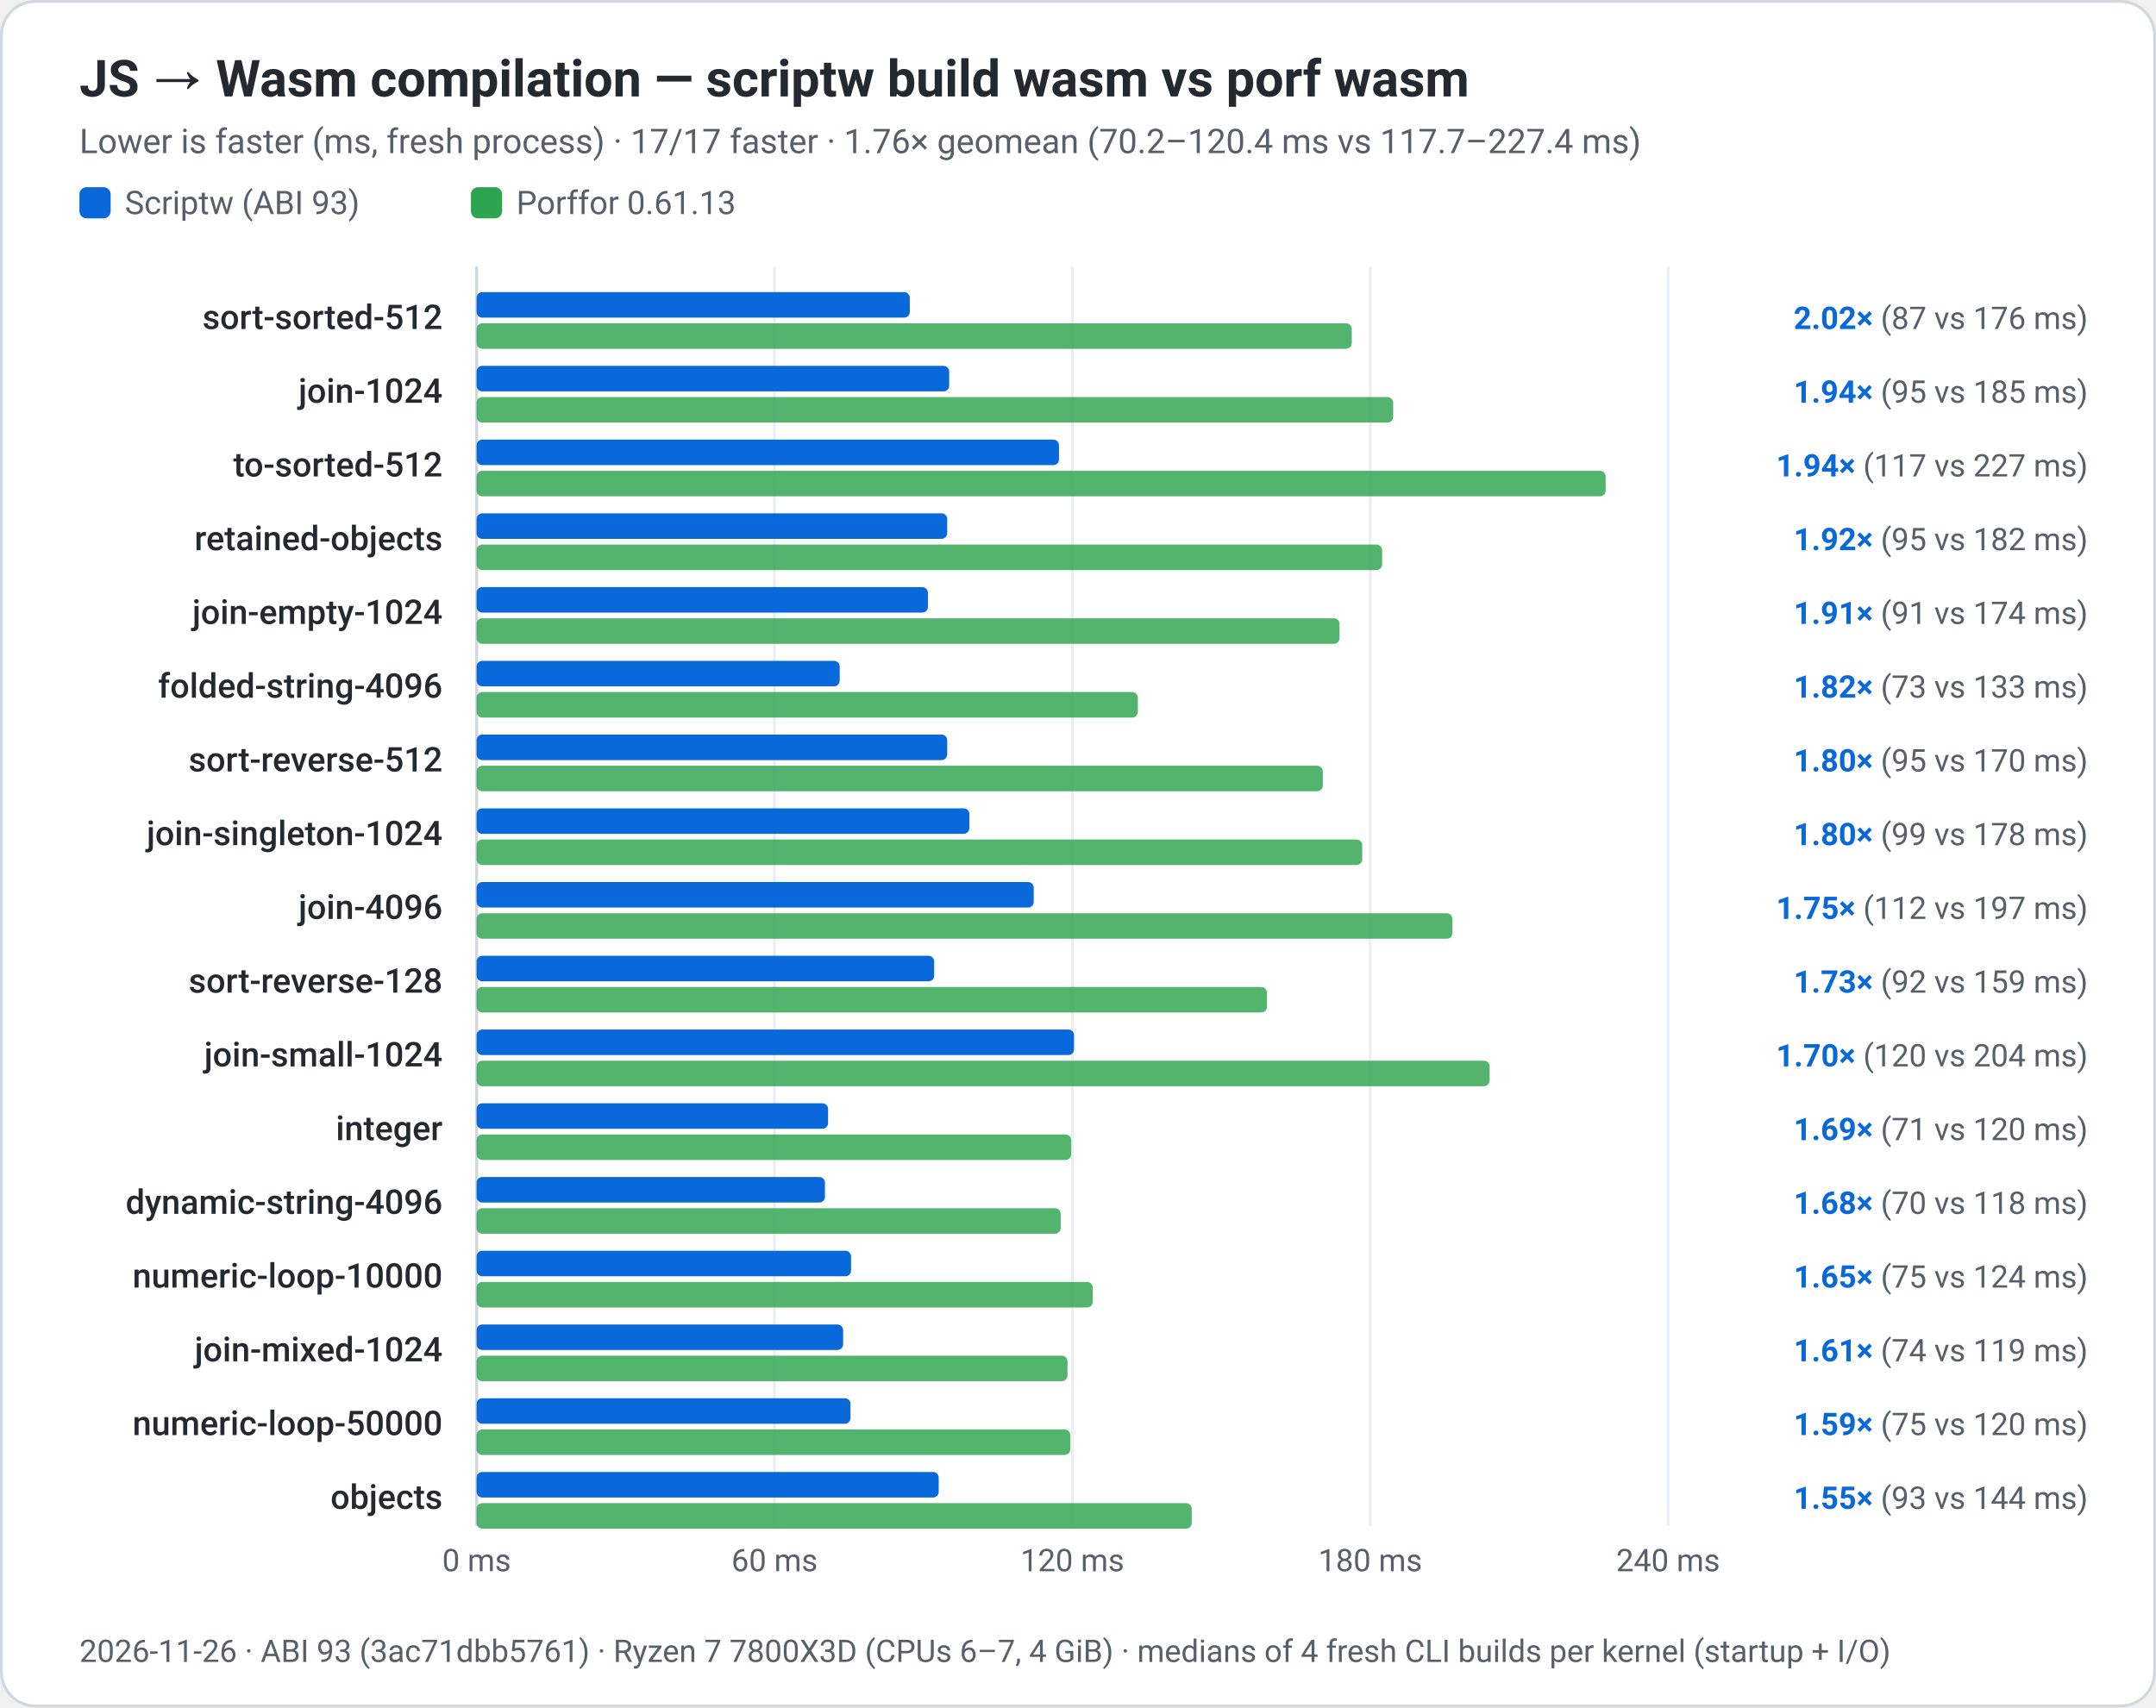
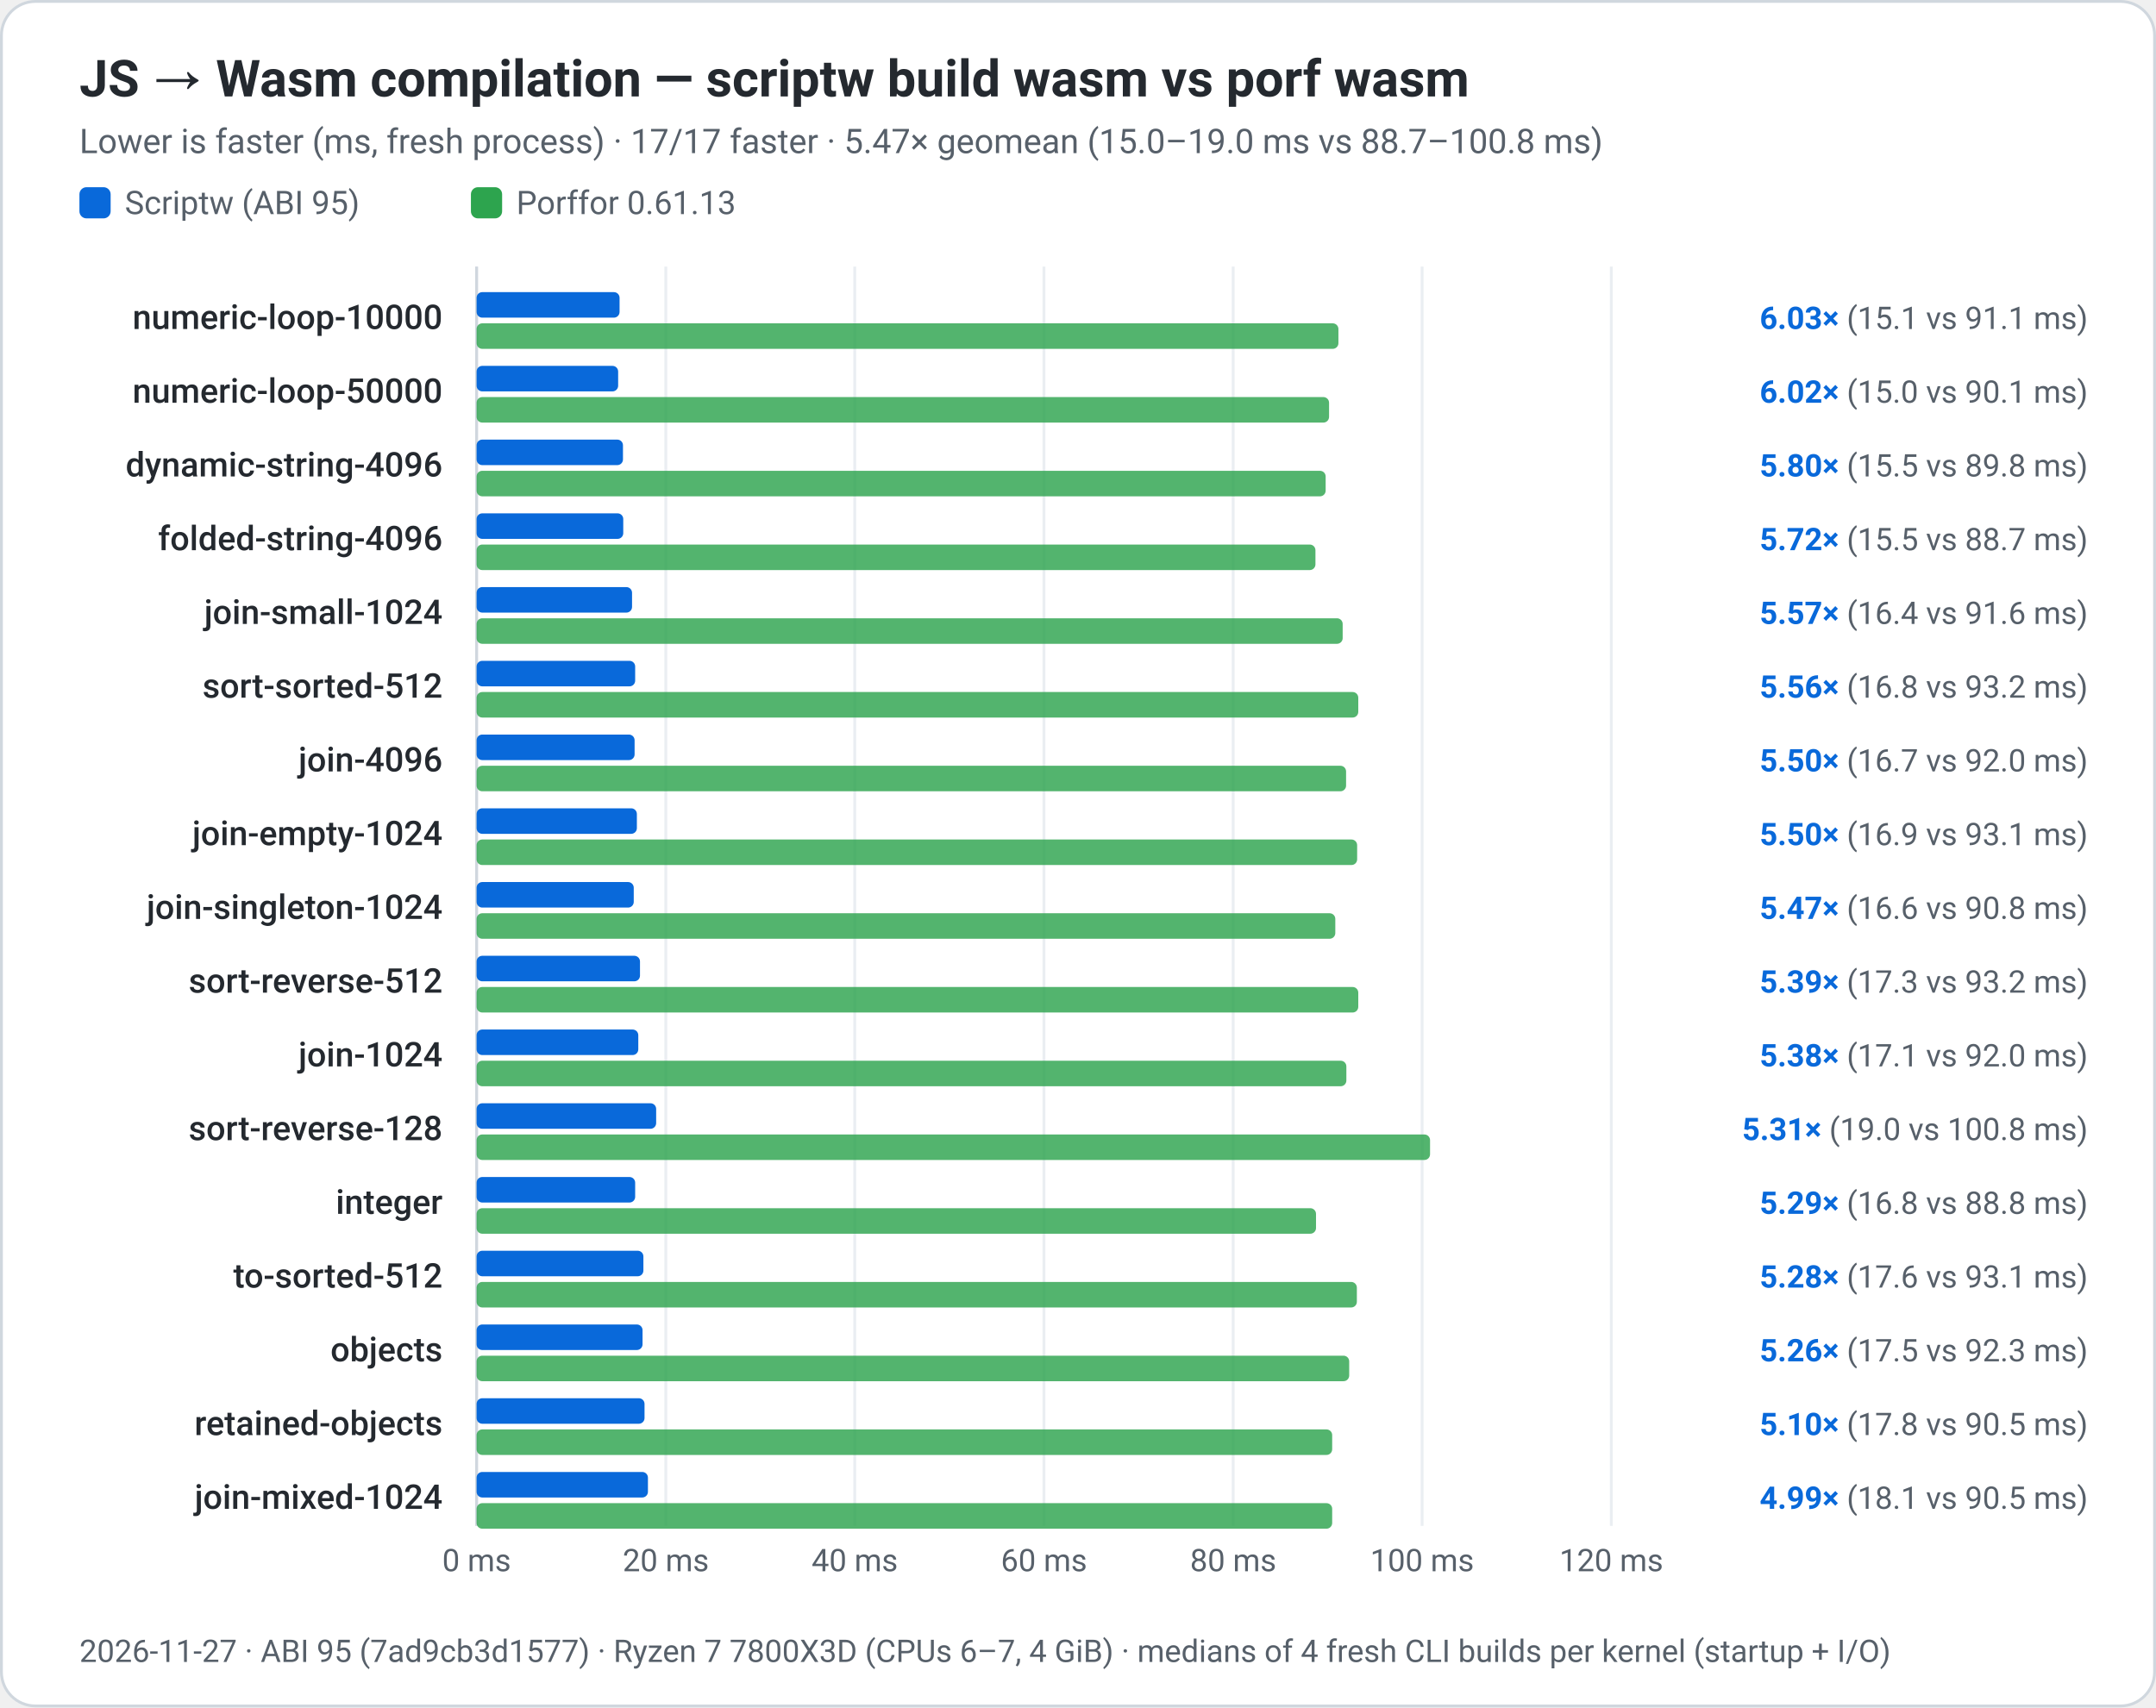
<svg xmlns="http://www.w3.org/2000/svg" width="760" height="602" viewBox="0 0 760 602" role="img" aria-labelledby="title desc">
  <rect x="0.5" y="0.5" width="759" height="601" rx="12" fill="#ffffff" stroke="#d0d7de" stroke-width="1" />
  <g font-family="system-ui, -apple-system, 'Segoe UI', Roboto, Helvetica, Arial, sans-serif" fill="#24292f">
    <text x="28" y="34" font-size="18" font-weight="650" fill="#24292f">JS → Wasm compilation — scriptw build wasm vs porf wasm</text>
-     <text x="28" y="54" font-size="12" fill="#57606a">Lower is faster (ms, fresh process) · 17/17 faster · 1.76× geomean (70.2–120.4 ms vs 117.7–227.4 ms)</text>
+     <text x="28" y="54" font-size="12" fill="#57606a">Lower is faster (ms, fresh process) · 17/17 faster · 5.47× geomean (15.0–19.0 ms vs 88.7–100.8 ms)</text>
    <rect x="28.0" y="66" width="11" height="11" rx="2.5" fill="#0969da" />
-     <text x="44.0" y="75.5" font-size="11.5" fill="#57606a">Scriptw (ABI 93)</text>
+     <text x="44.0" y="75.5" font-size="11.5" fill="#57606a">Scriptw (ABI 95)</text>
    <rect x="166.0" y="66" width="11" height="11" rx="2.5" fill="#2da44e" />
    <text x="182.0" y="75.5" font-size="11.5" fill="#57606a">Porffor 0.61.13</text>
    <line x1="168.0" y1="94" x2="168.0" y2="538" stroke="#eaeef2" stroke-width="1" />
    <text x="168.0" y="554" text-anchor="middle" font-size="11" fill="#57606a">0 ms</text>
-     <line x1="273.0" y1="94" x2="273.0" y2="538" stroke="#eaeef2" stroke-width="1" />
-     <text x="273.0" y="554" text-anchor="middle" font-size="11" fill="#57606a">60 ms</text>
-     <line x1="378.0" y1="94" x2="378.0" y2="538" stroke="#eaeef2" stroke-width="1" />
-     <text x="378.0" y="554" text-anchor="middle" font-size="11" fill="#57606a">120 ms</text>
-     <line x1="483.0" y1="94" x2="483.0" y2="538" stroke="#eaeef2" stroke-width="1" />
-     <text x="483.0" y="554" text-anchor="middle" font-size="11" fill="#57606a">180 ms</text>
-     <line x1="588.0" y1="94" x2="588.0" y2="538" stroke="#eaeef2" stroke-width="1" />
-     <text x="588.0" y="554" text-anchor="middle" font-size="11" fill="#57606a">240 ms</text>
+     <line x1="234.7" y1="94" x2="234.7" y2="538" stroke="#eaeef2" stroke-width="1" />
+     <text x="234.7" y="554" text-anchor="middle" font-size="11" fill="#57606a">20 ms</text>
+     <line x1="301.3" y1="94" x2="301.3" y2="538" stroke="#eaeef2" stroke-width="1" />
+     <text x="301.3" y="554" text-anchor="middle" font-size="11" fill="#57606a">40 ms</text>
+     <line x1="368.0" y1="94" x2="368.0" y2="538" stroke="#eaeef2" stroke-width="1" />
+     <text x="368.0" y="554" text-anchor="middle" font-size="11" fill="#57606a">60 ms</text>
+     <line x1="434.7" y1="94" x2="434.7" y2="538" stroke="#eaeef2" stroke-width="1" />
+     <text x="434.7" y="554" text-anchor="middle" font-size="11" fill="#57606a">80 ms</text>
+     <line x1="501.3" y1="94" x2="501.3" y2="538" stroke="#eaeef2" stroke-width="1" />
+     <text x="501.3" y="554" text-anchor="middle" font-size="11" fill="#57606a">100 ms</text>
+     <line x1="568.0" y1="94" x2="568.0" y2="538" stroke="#eaeef2" stroke-width="1" />
+     <text x="568.0" y="554" text-anchor="middle" font-size="11" fill="#57606a">120 ms</text>
    <line x1="168" y1="94" x2="168" y2="538" stroke="#d0d7de" stroke-width="1" />
-     <text x="156" y="116" text-anchor="end" font-size="12" font-weight="500">sort-sorted-512</text>
-     <rect x="168" y="103" width="152.7" height="9" rx="2" fill="#0969da" />
-     <rect x="168" y="114" width="308.5" height="9" rx="2" fill="#2da44e" opacity="0.82" />
+     <text x="156" y="116" text-anchor="end" font-size="12" font-weight="500">numeric-loop-10000</text>
+     <rect x="168" y="103" width="50.4" height="9" rx="2" fill="#0969da" />
+     <rect x="168" y="114" width="303.8" height="9" rx="2" fill="#2da44e" opacity="0.82" />
    <text x="736" y="116" text-anchor="end" font-size="11" fill="#57606a">
-       <tspan fill="#0969da" font-weight="650">2.02×</tspan>  (87 vs 176 ms)</text>
-     <text x="156" y="142" text-anchor="end" font-size="12" font-weight="500">join-1024</text>
-     <rect x="168" y="129" width="166.6" height="9" rx="2" fill="#0969da" />
-     <rect x="168" y="140" width="323.1" height="9" rx="2" fill="#2da44e" opacity="0.82" />
+       <tspan fill="#0969da" font-weight="650">6.03×</tspan>  (15.1 vs 91.1 ms)</text>
+     <text x="156" y="142" text-anchor="end" font-size="12" font-weight="500">numeric-loop-50000</text>
+     <rect x="168" y="129" width="49.9" height="9" rx="2" fill="#0969da" />
+     <rect x="168" y="140" width="300.5" height="9" rx="2" fill="#2da44e" opacity="0.82" />
    <text x="736" y="142" text-anchor="end" font-size="11" fill="#57606a">
-       <tspan fill="#0969da" font-weight="650">1.94×</tspan>  (95 vs 185 ms)</text>
-     <text x="156" y="168" text-anchor="end" font-size="12" font-weight="500">to-sorted-512</text>
-     <rect x="168" y="155" width="205.3" height="9" rx="2" fill="#0969da" />
-     <rect x="168" y="166" width="398.0" height="9" rx="2" fill="#2da44e" opacity="0.82" />
+       <tspan fill="#0969da" font-weight="650">6.02×</tspan>  (15.0 vs 90.1 ms)</text>
+     <text x="156" y="168" text-anchor="end" font-size="12" font-weight="500">dynamic-string-4096</text>
+     <rect x="168" y="155" width="51.6" height="9" rx="2" fill="#0969da" />
+     <rect x="168" y="166" width="299.3" height="9" rx="2" fill="#2da44e" opacity="0.82" />
    <text x="736" y="168" text-anchor="end" font-size="11" fill="#57606a">
-       <tspan fill="#0969da" font-weight="650">1.94×</tspan>  (117 vs 227 ms)</text>
-     <text x="156" y="194" text-anchor="end" font-size="12" font-weight="500">retained-objects</text>
-     <rect x="168" y="181" width="165.9" height="9" rx="2" fill="#0969da" />
-     <rect x="168" y="192" width="319.2" height="9" rx="2" fill="#2da44e" opacity="0.82" />
+       <tspan fill="#0969da" font-weight="650">5.80×</tspan>  (15.5 vs 89.8 ms)</text>
+     <text x="156" y="194" text-anchor="end" font-size="12" font-weight="500">folded-string-4096</text>
+     <rect x="168" y="181" width="51.7" height="9" rx="2" fill="#0969da" />
+     <rect x="168" y="192" width="295.7" height="9" rx="2" fill="#2da44e" opacity="0.82" />
    <text x="736" y="194" text-anchor="end" font-size="11" fill="#57606a">
-       <tspan fill="#0969da" font-weight="650">1.92×</tspan>  (95 vs 182 ms)</text>
-     <text x="156" y="220" text-anchor="end" font-size="12" font-weight="500">join-empty-1024</text>
-     <rect x="168" y="207" width="159.1" height="9" rx="2" fill="#0969da" />
-     <rect x="168" y="218" width="304.2" height="9" rx="2" fill="#2da44e" opacity="0.82" />
+       <tspan fill="#0969da" font-weight="650">5.72×</tspan>  (15.5 vs 88.7 ms)</text>
+     <text x="156" y="220" text-anchor="end" font-size="12" font-weight="500">join-small-1024</text>
+     <rect x="168" y="207" width="54.8" height="9" rx="2" fill="#0969da" />
+     <rect x="168" y="218" width="305.3" height="9" rx="2" fill="#2da44e" opacity="0.82" />
    <text x="736" y="220" text-anchor="end" font-size="11" fill="#57606a">
-       <tspan fill="#0969da" font-weight="650">1.91×</tspan>  (91 vs 174 ms)</text>
-     <text x="156" y="246" text-anchor="end" font-size="12" font-weight="500">folded-string-4096</text>
-     <rect x="168" y="233" width="128.0" height="9" rx="2" fill="#0969da" />
-     <rect x="168" y="244" width="233.1" height="9" rx="2" fill="#2da44e" opacity="0.82" />
+       <tspan fill="#0969da" font-weight="650">5.57×</tspan>  (16.4 vs 91.6 ms)</text>
+     <text x="156" y="246" text-anchor="end" font-size="12" font-weight="500">sort-sorted-512</text>
+     <rect x="168" y="233" width="55.9" height="9" rx="2" fill="#0969da" />
+     <rect x="168" y="244" width="310.8" height="9" rx="2" fill="#2da44e" opacity="0.82" />
    <text x="736" y="246" text-anchor="end" font-size="11" fill="#57606a">
-       <tspan fill="#0969da" font-weight="650">1.82×</tspan>  (73 vs 133 ms)</text>
-     <text x="156" y="272" text-anchor="end" font-size="12" font-weight="500">sort-reverse-512</text>
-     <rect x="168" y="259" width="165.9" height="9" rx="2" fill="#0969da" />
-     <rect x="168" y="270" width="298.3" height="9" rx="2" fill="#2da44e" opacity="0.82" />
+       <tspan fill="#0969da" font-weight="650">5.56×</tspan>  (16.8 vs 93.2 ms)</text>
+     <text x="156" y="272" text-anchor="end" font-size="12" font-weight="500">join-4096</text>
+     <rect x="168" y="259" width="55.7" height="9" rx="2" fill="#0969da" />
+     <rect x="168" y="270" width="306.5" height="9" rx="2" fill="#2da44e" opacity="0.82" />
    <text x="736" y="272" text-anchor="end" font-size="11" fill="#57606a">
-       <tspan fill="#0969da" font-weight="650">1.80×</tspan>  (95 vs 170 ms)</text>
-     <text x="156" y="298" text-anchor="end" font-size="12" font-weight="500">join-singleton-1024</text>
-     <rect x="168" y="285" width="173.7" height="9" rx="2" fill="#0969da" />
-     <rect x="168" y="296" width="312.2" height="9" rx="2" fill="#2da44e" opacity="0.82" />
+       <tspan fill="#0969da" font-weight="650">5.50×</tspan>  (16.7 vs 92.0 ms)</text>
+     <text x="156" y="298" text-anchor="end" font-size="12" font-weight="500">join-empty-1024</text>
+     <rect x="168" y="285" width="56.5" height="9" rx="2" fill="#0969da" />
+     <rect x="168" y="296" width="310.4" height="9" rx="2" fill="#2da44e" opacity="0.82" />
    <text x="736" y="298" text-anchor="end" font-size="11" fill="#57606a">
-       <tspan fill="#0969da" font-weight="650">1.80×</tspan>  (99 vs 178 ms)</text>
-     <text x="156" y="324" text-anchor="end" font-size="12" font-weight="500">join-4096</text>
-     <rect x="168" y="311" width="196.4" height="9" rx="2" fill="#0969da" />
-     <rect x="168" y="322" width="344.0" height="9" rx="2" fill="#2da44e" opacity="0.82" />
+       <tspan fill="#0969da" font-weight="650">5.50×</tspan>  (16.9 vs 93.1 ms)</text>
+     <text x="156" y="324" text-anchor="end" font-size="12" font-weight="500">join-singleton-1024</text>
+     <rect x="168" y="311" width="55.4" height="9" rx="2" fill="#0969da" />
+     <rect x="168" y="322" width="302.7" height="9" rx="2" fill="#2da44e" opacity="0.82" />
    <text x="736" y="324" text-anchor="end" font-size="11" fill="#57606a">
-       <tspan fill="#0969da" font-weight="650">1.75×</tspan>  (112 vs 197 ms)</text>
-     <text x="156" y="350" text-anchor="end" font-size="12" font-weight="500">sort-reverse-128</text>
-     <rect x="168" y="337" width="161.3" height="9" rx="2" fill="#0969da" />
-     <rect x="168" y="348" width="278.6" height="9" rx="2" fill="#2da44e" opacity="0.82" />
+       <tspan fill="#0969da" font-weight="650">5.47×</tspan>  (16.6 vs 90.8 ms)</text>
+     <text x="156" y="350" text-anchor="end" font-size="12" font-weight="500">sort-reverse-512</text>
+     <rect x="168" y="337" width="57.6" height="9" rx="2" fill="#0969da" />
+     <rect x="168" y="348" width="310.8" height="9" rx="2" fill="#2da44e" opacity="0.82" />
    <text x="736" y="350" text-anchor="end" font-size="11" fill="#57606a">
-       <tspan fill="#0969da" font-weight="650">1.73×</tspan>  (92 vs 159 ms)</text>
-     <text x="156" y="376" text-anchor="end" font-size="12" font-weight="500">join-small-1024</text>
-     <rect x="168" y="363" width="210.6" height="9" rx="2" fill="#0969da" />
-     <rect x="168" y="374" width="357.1" height="9" rx="2" fill="#2da44e" opacity="0.82" />
+       <tspan fill="#0969da" font-weight="650">5.39×</tspan>  (17.3 vs 93.2 ms)</text>
+     <text x="156" y="376" text-anchor="end" font-size="12" font-weight="500">join-1024</text>
+     <rect x="168" y="363" width="57.0" height="9" rx="2" fill="#0969da" />
+     <rect x="168" y="374" width="306.6" height="9" rx="2" fill="#2da44e" opacity="0.82" />
    <text x="736" y="376" text-anchor="end" font-size="11" fill="#57606a">
-       <tspan fill="#0969da" font-weight="650">1.70×</tspan>  (120 vs 204 ms)</text>
-     <text x="156" y="402" text-anchor="end" font-size="12" font-weight="500">integer</text>
-     <rect x="168" y="389" width="123.9" height="9" rx="2" fill="#0969da" />
-     <rect x="168" y="400" width="209.6" height="9" rx="2" fill="#2da44e" opacity="0.82" />
+       <tspan fill="#0969da" font-weight="650">5.38×</tspan>  (17.1 vs 92.0 ms)</text>
+     <text x="156" y="402" text-anchor="end" font-size="12" font-weight="500">sort-reverse-128</text>
+     <rect x="168" y="389" width="63.3" height="9" rx="2" fill="#0969da" />
+     <rect x="168" y="400" width="336.1" height="9" rx="2" fill="#2da44e" opacity="0.82" />
    <text x="736" y="402" text-anchor="end" font-size="11" fill="#57606a">
-       <tspan fill="#0969da" font-weight="650">1.69×</tspan>  (71 vs 120 ms)</text>
-     <text x="156" y="428" text-anchor="end" font-size="12" font-weight="500">dynamic-string-4096</text>
-     <rect x="168" y="415" width="122.8" height="9" rx="2" fill="#0969da" />
-     <rect x="168" y="426" width="205.9" height="9" rx="2" fill="#2da44e" opacity="0.82" />
+       <tspan fill="#0969da" font-weight="650">5.31×</tspan>  (19.0 vs 100.8 ms)</text>
+     <text x="156" y="428" text-anchor="end" font-size="12" font-weight="500">integer</text>
+     <rect x="168" y="415" width="55.9" height="9" rx="2" fill="#0969da" />
+     <rect x="168" y="426" width="295.9" height="9" rx="2" fill="#2da44e" opacity="0.82" />
    <text x="736" y="428" text-anchor="end" font-size="11" fill="#57606a">
-       <tspan fill="#0969da" font-weight="650">1.68×</tspan>  (70 vs 118 ms)</text>
-     <text x="156" y="454" text-anchor="end" font-size="12" font-weight="500">numeric-loop-10000</text>
-     <rect x="168" y="441" width="132.0" height="9" rx="2" fill="#0969da" />
-     <rect x="168" y="452" width="217.2" height="9" rx="2" fill="#2da44e" opacity="0.82" />
+       <tspan fill="#0969da" font-weight="650">5.29×</tspan>  (16.8 vs 88.8 ms)</text>
+     <text x="156" y="454" text-anchor="end" font-size="12" font-weight="500">to-sorted-512</text>
+     <rect x="168" y="441" width="58.8" height="9" rx="2" fill="#0969da" />
+     <rect x="168" y="452" width="310.3" height="9" rx="2" fill="#2da44e" opacity="0.82" />
    <text x="736" y="454" text-anchor="end" font-size="11" fill="#57606a">
-       <tspan fill="#0969da" font-weight="650">1.65×</tspan>  (75 vs 124 ms)</text>
-     <text x="156" y="480" text-anchor="end" font-size="12" font-weight="500">join-mixed-1024</text>
-     <rect x="168" y="467" width="129.2" height="9" rx="2" fill="#0969da" />
-     <rect x="168" y="478" width="208.3" height="9" rx="2" fill="#2da44e" opacity="0.82" />
+       <tspan fill="#0969da" font-weight="650">5.28×</tspan>  (17.6 vs 93.1 ms)</text>
+     <text x="156" y="480" text-anchor="end" font-size="12" font-weight="500">objects</text>
+     <rect x="168" y="467" width="58.5" height="9" rx="2" fill="#0969da" />
+     <rect x="168" y="478" width="307.6" height="9" rx="2" fill="#2da44e" opacity="0.82" />
    <text x="736" y="480" text-anchor="end" font-size="11" fill="#57606a">
-       <tspan fill="#0969da" font-weight="650">1.61×</tspan>  (74 vs 119 ms)</text>
-     <text x="156" y="506" text-anchor="end" font-size="12" font-weight="500">numeric-loop-50000</text>
-     <rect x="168" y="493" width="131.8" height="9" rx="2" fill="#0969da" />
-     <rect x="168" y="504" width="209.3" height="9" rx="2" fill="#2da44e" opacity="0.82" />
+       <tspan fill="#0969da" font-weight="650">5.26×</tspan>  (17.5 vs 92.3 ms)</text>
+     <text x="156" y="506" text-anchor="end" font-size="12" font-weight="500">retained-objects</text>
+     <rect x="168" y="493" width="59.2" height="9" rx="2" fill="#0969da" />
+     <rect x="168" y="504" width="301.6" height="9" rx="2" fill="#2da44e" opacity="0.82" />
    <text x="736" y="506" text-anchor="end" font-size="11" fill="#57606a">
-       <tspan fill="#0969da" font-weight="650">1.59×</tspan>  (75 vs 120 ms)</text>
-     <text x="156" y="532" text-anchor="end" font-size="12" font-weight="500">objects</text>
-     <rect x="168" y="519" width="162.9" height="9" rx="2" fill="#0969da" />
-     <rect x="168" y="530" width="252.1" height="9" rx="2" fill="#2da44e" opacity="0.82" />
+       <tspan fill="#0969da" font-weight="650">5.10×</tspan>  (17.8 vs 90.5 ms)</text>
+     <text x="156" y="532" text-anchor="end" font-size="12" font-weight="500">join-mixed-1024</text>
+     <rect x="168" y="519" width="60.4" height="9" rx="2" fill="#0969da" />
+     <rect x="168" y="530" width="301.6" height="9" rx="2" fill="#2da44e" opacity="0.82" />
    <text x="736" y="532" text-anchor="end" font-size="11" fill="#57606a">
-       <tspan fill="#0969da" font-weight="650">1.55×</tspan>  (93 vs 144 ms)</text>
-     <text x="28" y="586" font-size="11" fill="#57606a">2026-11-26 · ABI 93 (3ac71dbb5761) · Ryzen 7 7800X3D (CPUs 6–7, 4 GiB) · medians of 4 fresh CLI builds per kernel (startup + I/O)</text>
+       <tspan fill="#0969da" font-weight="650">4.99×</tspan>  (18.1 vs 90.5 ms)</text>
+     <text x="28" y="586" font-size="11" fill="#57606a">2026-11-27 · ABI 95 (7ad9cb3d1577) · Ryzen 7 7800X3D (CPUs 6–7, 4 GiB) · medians of 4 fresh CLI builds per kernel (startup + I/O)</text>
  </g>
</svg>
